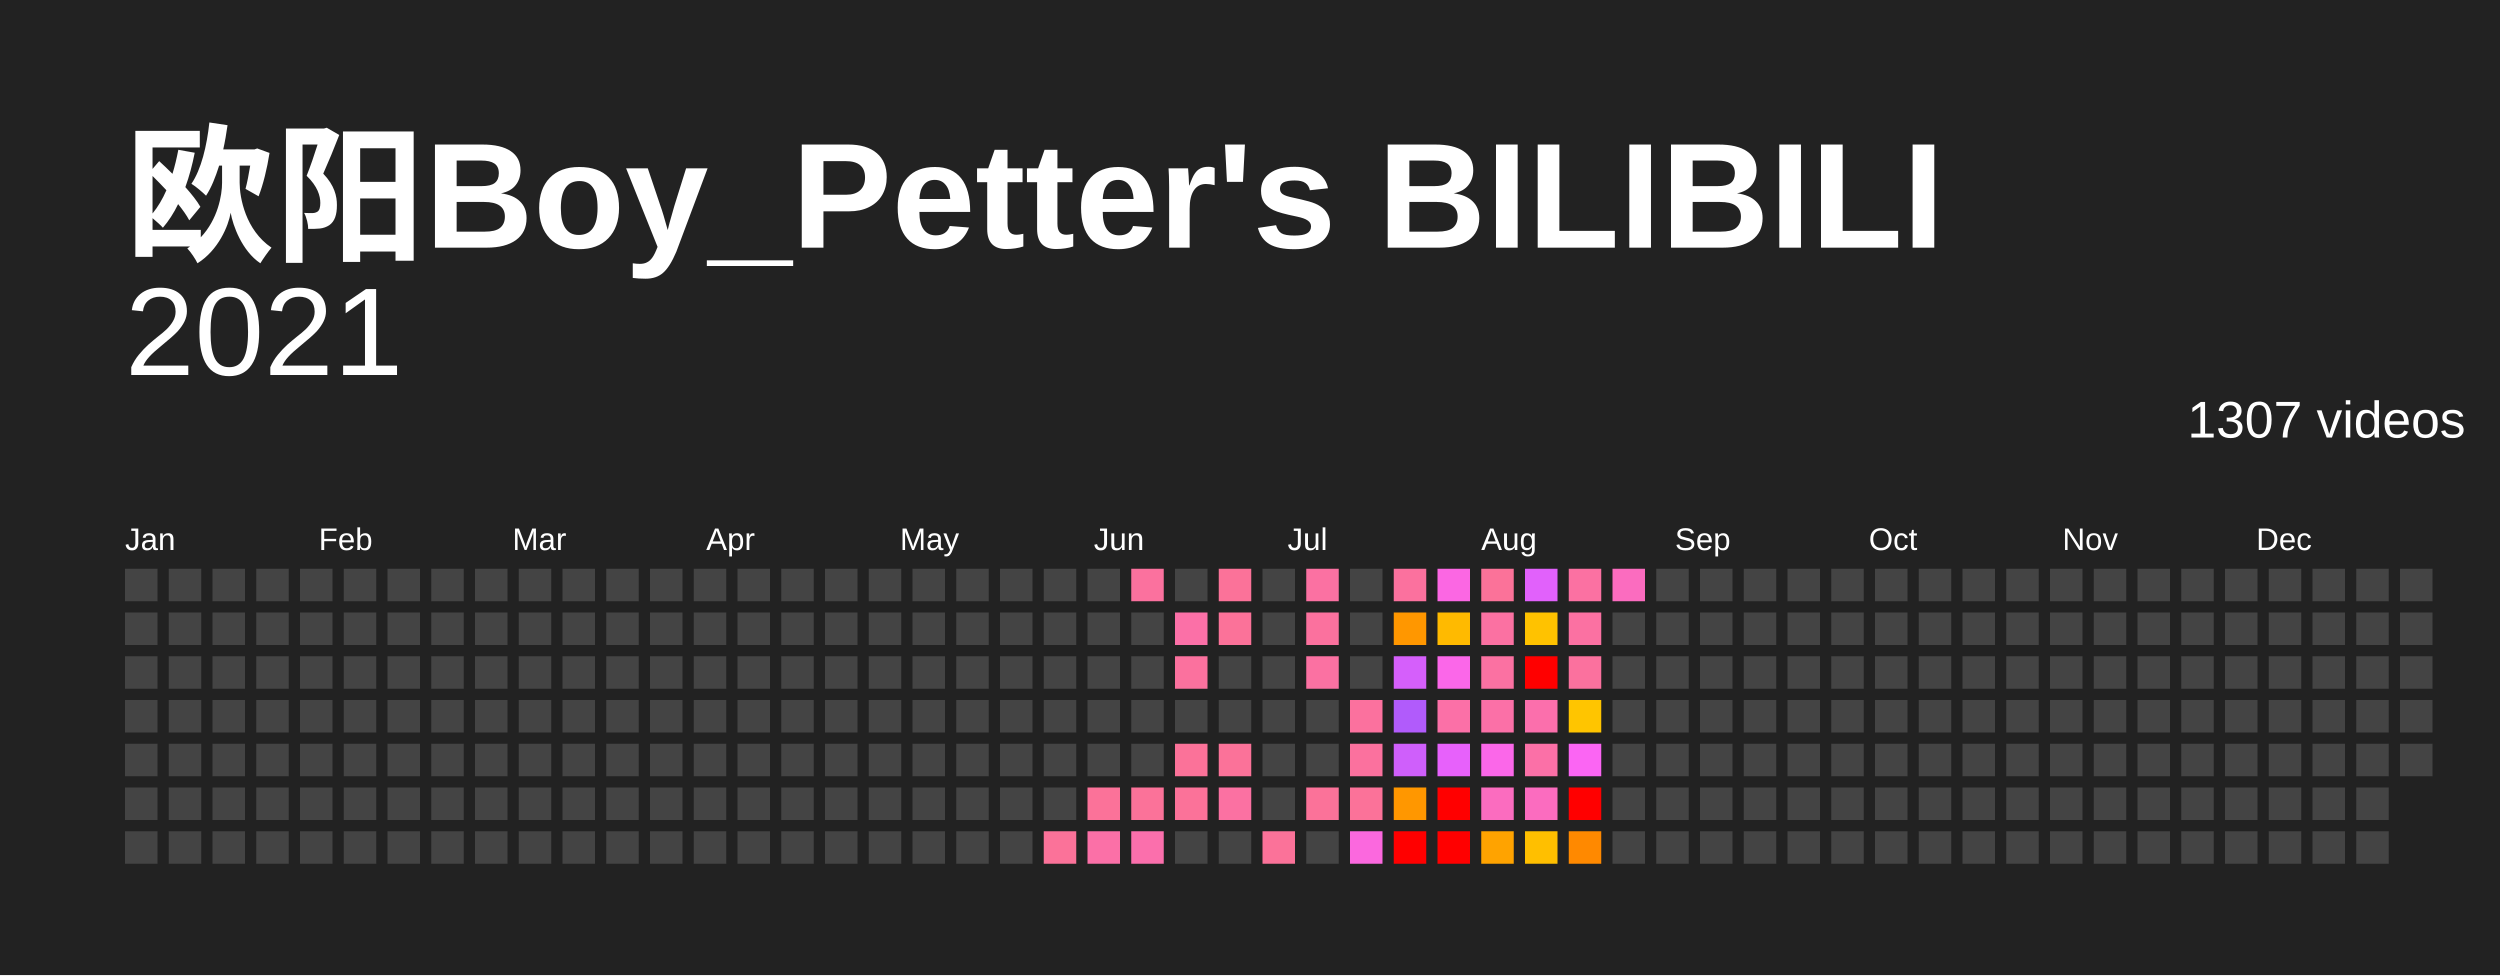
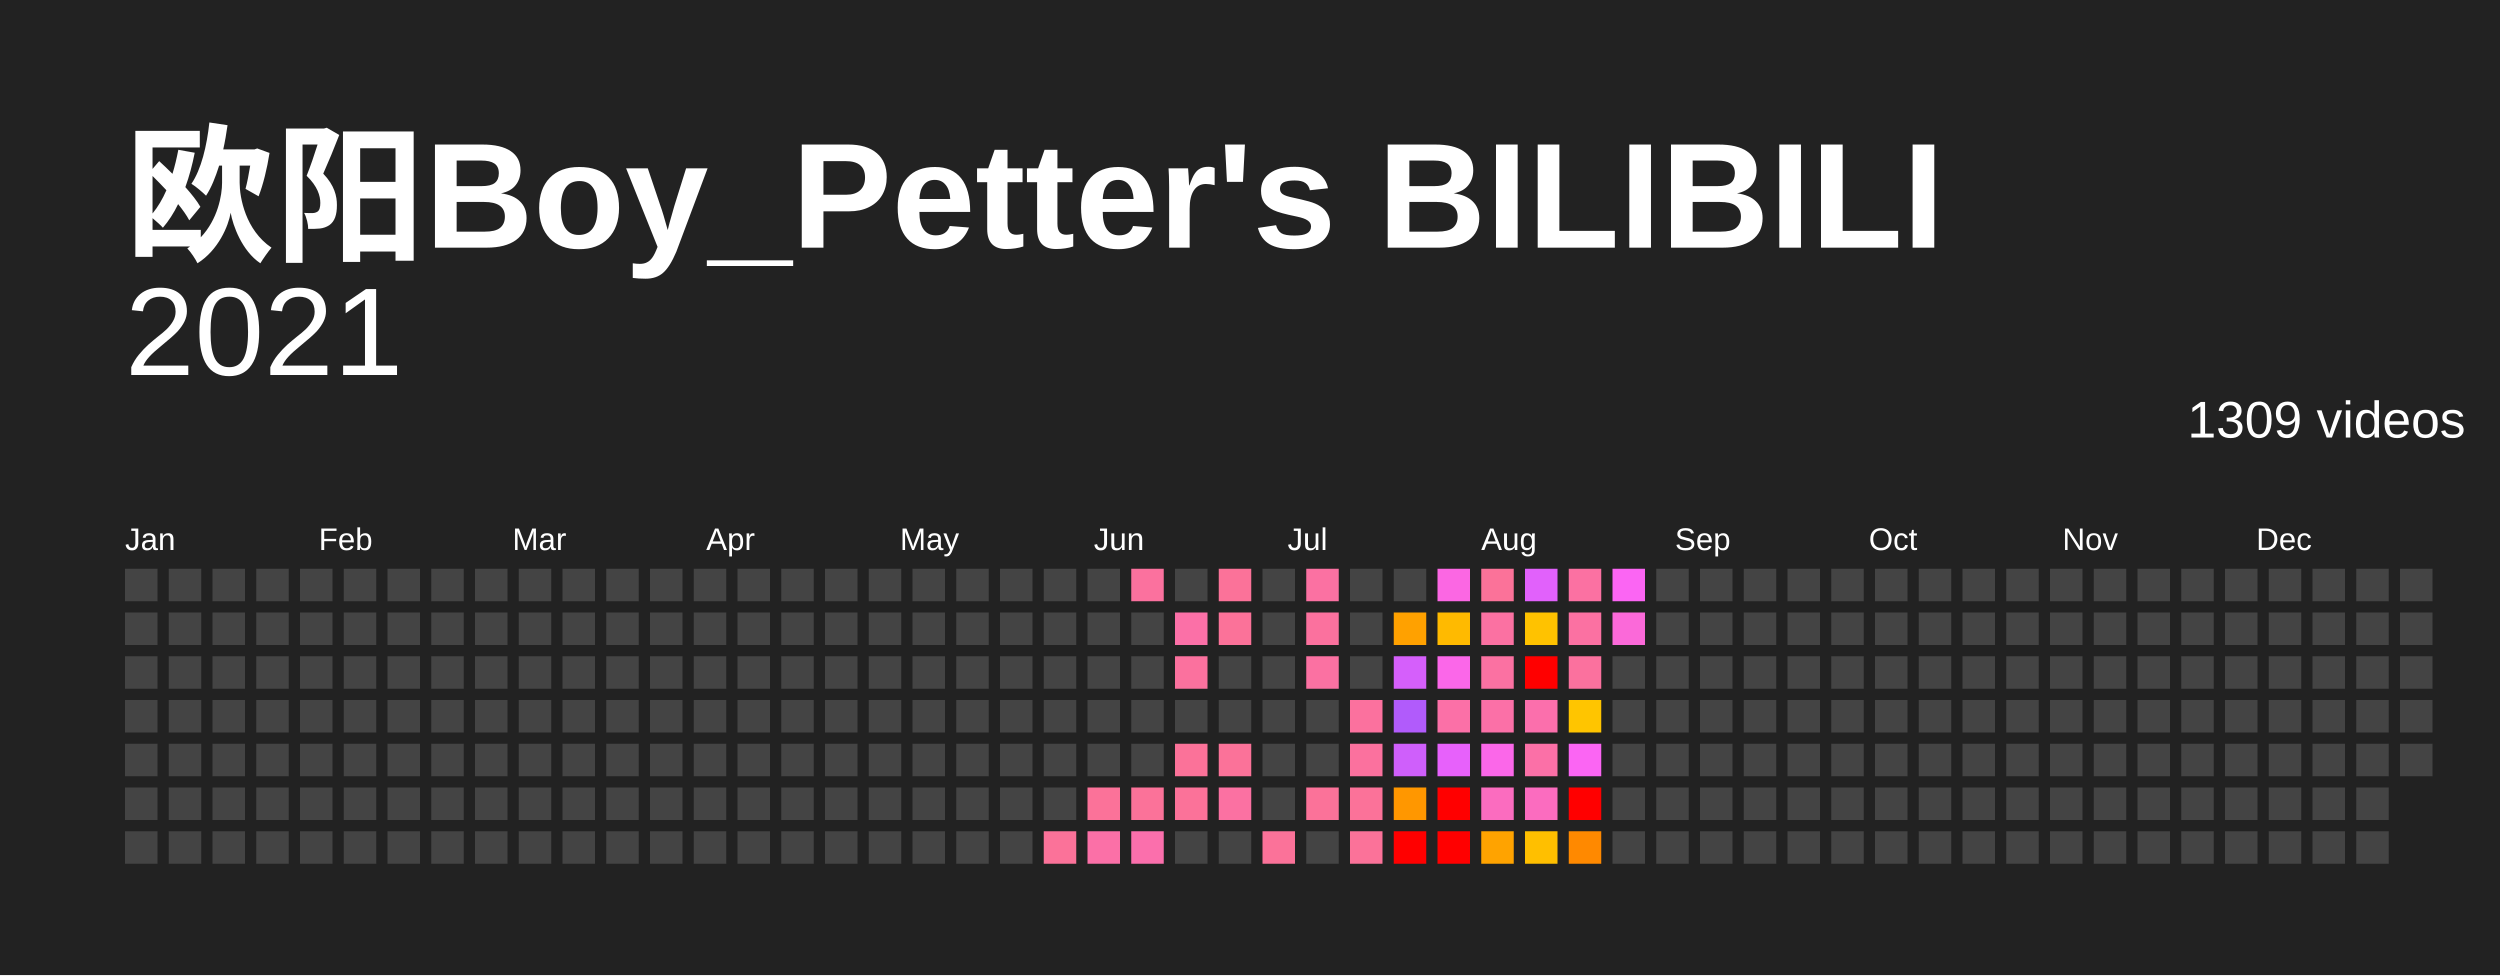
<svg xmlns="http://www.w3.org/2000/svg" baseProfile="full" height="78mm" version="1.1" viewBox="0,0,200,78" width="200mm">
  <defs />
  <rect fill="#222222" height="78" width="200" x="0" y="0" />
  <text fill="#FFFFFF" style="font-size:12px; font-family:Arial; font-weight:bold;" x="10" y="20">欧阳Boy_Petter's BILIBILI</text>
  <text alignment-baseline="hanging" fill="#FFFFFF" style="font-size:10.0px; font-family:Arial;" x="10" y="30">2021</text>
-   <text alignment-baseline="hanging" fill="#FFFFFF" style="font-size:4.125px; font-family:Arial;" x="175" y="35">1307 videos</text>
+   <text alignment-baseline="hanging" fill="#FFFFFF" style="font-size:4.125px; font-family:Arial;" x="175" y="35">1309 videos</text>
  <text fill="#FFFFFF" style="font-size:2.5px; font-family:Arial" x="10.0" y="44">Jan</text>
  <text fill="#FFFFFF" style="font-size:2.5px; font-family:Arial" x="25.5" y="44">Feb</text>
  <text fill="#FFFFFF" style="font-size:2.5px; font-family:Arial" x="41.0" y="44">Mar</text>
  <text fill="#FFFFFF" style="font-size:2.5px; font-family:Arial" x="56.5" y="44">Apr</text>
  <text fill="#FFFFFF" style="font-size:2.5px; font-family:Arial" x="72.0" y="44">May</text>
  <text fill="#FFFFFF" style="font-size:2.5px; font-family:Arial" x="87.5" y="44">Jun</text>
  <text fill="#FFFFFF" style="font-size:2.5px; font-family:Arial" x="103.0" y="44">Jul</text>
  <text fill="#FFFFFF" style="font-size:2.5px; font-family:Arial" x="118.5" y="44">Aug</text>
  <text fill="#FFFFFF" style="font-size:2.5px; font-family:Arial" x="134.0" y="44">Sep</text>
  <text fill="#FFFFFF" style="font-size:2.5px; font-family:Arial" x="149.5" y="44">Oct</text>
  <text fill="#FFFFFF" style="font-size:2.5px; font-family:Arial" x="165.0" y="44">Nov</text>
  <text fill="#FFFFFF" style="font-size:2.5px; font-family:Arial" x="180.5" y="44">Dec</text>
  <rect fill="#444444" height="2.6" width="2.6" x="10.0" y="45.5" />
  <rect fill="#444444" height="2.6" width="2.6" x="10.0" y="49.0" />
  <rect fill="#444444" height="2.6" width="2.6" x="10.0" y="52.5" />
  <rect fill="#444444" height="2.6" width="2.6" x="10.0" y="56.0" />
  <rect fill="#444444" height="2.6" width="2.6" x="10.0" y="59.5" />
  <rect fill="#444444" height="2.6" width="2.6" x="10.0" y="63.0" />
  <rect fill="#444444" height="2.6" width="2.6" x="10.0" y="66.5" />
  <rect fill="#444444" height="2.6" width="2.6" x="13.5" y="45.5" />
  <rect fill="#444444" height="2.6" width="2.6" x="13.5" y="49.0" />
  <rect fill="#444444" height="2.6" width="2.6" x="13.5" y="52.5" />
  <rect fill="#444444" height="2.6" width="2.6" x="13.5" y="56.0" />
  <rect fill="#444444" height="2.6" width="2.6" x="13.5" y="59.5" />
  <rect fill="#444444" height="2.6" width="2.6" x="13.5" y="63.0" />
  <rect fill="#444444" height="2.6" width="2.6" x="13.5" y="66.5" />
  <rect fill="#444444" height="2.6" width="2.6" x="17.0" y="45.5" />
  <rect fill="#444444" height="2.6" width="2.6" x="17.0" y="49.0" />
  <rect fill="#444444" height="2.6" width="2.6" x="17.0" y="52.5" />
  <rect fill="#444444" height="2.6" width="2.6" x="17.0" y="56.0" />
  <rect fill="#444444" height="2.6" width="2.6" x="17.0" y="59.5" />
  <rect fill="#444444" height="2.6" width="2.6" x="17.0" y="63.0" />
  <rect fill="#444444" height="2.6" width="2.6" x="17.0" y="66.5" />
  <rect fill="#444444" height="2.6" width="2.6" x="20.5" y="45.5" />
  <rect fill="#444444" height="2.6" width="2.6" x="20.5" y="49.0" />
  <rect fill="#444444" height="2.6" width="2.6" x="20.5" y="52.5" />
  <rect fill="#444444" height="2.6" width="2.6" x="20.5" y="56.0" />
  <rect fill="#444444" height="2.6" width="2.6" x="20.5" y="59.5" />
  <rect fill="#444444" height="2.6" width="2.6" x="20.5" y="63.0" />
  <rect fill="#444444" height="2.6" width="2.6" x="20.5" y="66.5" />
  <rect fill="#444444" height="2.6" width="2.6" x="24.0" y="45.5" />
  <rect fill="#444444" height="2.6" width="2.6" x="24.0" y="49.0" />
  <rect fill="#444444" height="2.6" width="2.6" x="24.0" y="52.5" />
  <rect fill="#444444" height="2.6" width="2.6" x="24.0" y="56.0" />
  <rect fill="#444444" height="2.6" width="2.6" x="24.0" y="59.5" />
  <rect fill="#444444" height="2.6" width="2.6" x="24.0" y="63.0" />
  <rect fill="#444444" height="2.6" width="2.6" x="24.0" y="66.5" />
  <rect fill="#444444" height="2.6" width="2.6" x="27.5" y="45.5" />
  <rect fill="#444444" height="2.6" width="2.6" x="27.5" y="49.0" />
  <rect fill="#444444" height="2.6" width="2.6" x="27.5" y="52.5" />
  <rect fill="#444444" height="2.6" width="2.6" x="27.5" y="56.0" />
  <rect fill="#444444" height="2.6" width="2.6" x="27.5" y="59.5" />
  <rect fill="#444444" height="2.6" width="2.6" x="27.5" y="63.0" />
  <rect fill="#444444" height="2.6" width="2.6" x="27.5" y="66.5" />
  <rect fill="#444444" height="2.6" width="2.6" x="31.0" y="45.5" />
  <rect fill="#444444" height="2.6" width="2.6" x="31.0" y="49.0" />
  <rect fill="#444444" height="2.6" width="2.6" x="31.0" y="52.5" />
  <rect fill="#444444" height="2.6" width="2.6" x="31.0" y="56.0" />
  <rect fill="#444444" height="2.6" width="2.6" x="31.0" y="59.5" />
  <rect fill="#444444" height="2.6" width="2.6" x="31.0" y="63.0" />
  <rect fill="#444444" height="2.6" width="2.6" x="31.0" y="66.5" />
  <rect fill="#444444" height="2.6" width="2.6" x="34.5" y="45.5" />
  <rect fill="#444444" height="2.6" width="2.6" x="34.5" y="49.0" />
  <rect fill="#444444" height="2.6" width="2.6" x="34.5" y="52.5" />
  <rect fill="#444444" height="2.6" width="2.6" x="34.5" y="56.0" />
  <rect fill="#444444" height="2.6" width="2.6" x="34.5" y="59.5" />
  <rect fill="#444444" height="2.6" width="2.6" x="34.5" y="63.0" />
  <rect fill="#444444" height="2.6" width="2.6" x="34.5" y="66.5" />
  <rect fill="#444444" height="2.6" width="2.6" x="38.0" y="45.5" />
  <rect fill="#444444" height="2.6" width="2.6" x="38.0" y="49.0" />
  <rect fill="#444444" height="2.6" width="2.6" x="38.0" y="52.5" />
  <rect fill="#444444" height="2.6" width="2.6" x="38.0" y="56.0" />
  <rect fill="#444444" height="2.6" width="2.6" x="38.0" y="59.5" />
  <rect fill="#444444" height="2.6" width="2.6" x="38.0" y="63.0" />
  <rect fill="#444444" height="2.6" width="2.6" x="38.0" y="66.5" />
  <rect fill="#444444" height="2.6" width="2.6" x="41.5" y="45.5" />
  <rect fill="#444444" height="2.6" width="2.6" x="41.5" y="49.0" />
  <rect fill="#444444" height="2.6" width="2.6" x="41.5" y="52.5" />
  <rect fill="#444444" height="2.6" width="2.6" x="41.5" y="56.0" />
  <rect fill="#444444" height="2.6" width="2.6" x="41.5" y="59.5" />
  <rect fill="#444444" height="2.6" width="2.6" x="41.5" y="63.0" />
  <rect fill="#444444" height="2.6" width="2.6" x="41.5" y="66.5" />
  <rect fill="#444444" height="2.6" width="2.6" x="45.0" y="45.5" />
  <rect fill="#444444" height="2.6" width="2.6" x="45.0" y="49.0" />
  <rect fill="#444444" height="2.6" width="2.6" x="45.0" y="52.5" />
  <rect fill="#444444" height="2.6" width="2.6" x="45.0" y="56.0" />
  <rect fill="#444444" height="2.6" width="2.6" x="45.0" y="59.5" />
  <rect fill="#444444" height="2.6" width="2.6" x="45.0" y="63.0" />
  <rect fill="#444444" height="2.6" width="2.6" x="45.0" y="66.5" />
  <rect fill="#444444" height="2.6" width="2.6" x="48.5" y="45.5" />
  <rect fill="#444444" height="2.6" width="2.6" x="48.5" y="49.0" />
  <rect fill="#444444" height="2.6" width="2.6" x="48.5" y="52.5" />
  <rect fill="#444444" height="2.6" width="2.6" x="48.5" y="56.0" />
  <rect fill="#444444" height="2.6" width="2.6" x="48.5" y="59.5" />
  <rect fill="#444444" height="2.6" width="2.6" x="48.5" y="63.0" />
  <rect fill="#444444" height="2.6" width="2.6" x="48.5" y="66.5" />
  <rect fill="#444444" height="2.6" width="2.6" x="52.0" y="45.5" />
  <rect fill="#444444" height="2.6" width="2.6" x="52.0" y="49.0" />
  <rect fill="#444444" height="2.6" width="2.6" x="52.0" y="52.5" />
  <rect fill="#444444" height="2.6" width="2.6" x="52.0" y="56.0" />
  <rect fill="#444444" height="2.6" width="2.6" x="52.0" y="59.5" />
  <rect fill="#444444" height="2.6" width="2.6" x="52.0" y="63.0" />
  <rect fill="#444444" height="2.6" width="2.6" x="52.0" y="66.5" />
  <rect fill="#444444" height="2.6" width="2.6" x="55.5" y="45.5" />
  <rect fill="#444444" height="2.6" width="2.6" x="55.5" y="49.0" />
  <rect fill="#444444" height="2.6" width="2.6" x="55.5" y="52.5" />
  <rect fill="#444444" height="2.6" width="2.6" x="55.5" y="56.0" />
  <rect fill="#444444" height="2.6" width="2.6" x="55.5" y="59.5" />
  <rect fill="#444444" height="2.6" width="2.6" x="55.5" y="63.0" />
  <rect fill="#444444" height="2.6" width="2.6" x="55.5" y="66.5" />
  <rect fill="#444444" height="2.6" width="2.6" x="59.0" y="45.5" />
  <rect fill="#444444" height="2.6" width="2.6" x="59.0" y="49.0" />
  <rect fill="#444444" height="2.6" width="2.6" x="59.0" y="52.5" />
  <rect fill="#444444" height="2.6" width="2.6" x="59.0" y="56.0" />
  <rect fill="#444444" height="2.6" width="2.6" x="59.0" y="59.5" />
  <rect fill="#444444" height="2.6" width="2.6" x="59.0" y="63.0" />
  <rect fill="#444444" height="2.6" width="2.6" x="59.0" y="66.5" />
  <rect fill="#444444" height="2.6" width="2.6" x="62.5" y="45.5" />
  <rect fill="#444444" height="2.6" width="2.6" x="62.5" y="49.0" />
  <rect fill="#444444" height="2.6" width="2.6" x="62.5" y="52.5" />
  <rect fill="#444444" height="2.6" width="2.6" x="62.5" y="56.0" />
  <rect fill="#444444" height="2.6" width="2.6" x="62.5" y="59.5" />
  <rect fill="#444444" height="2.6" width="2.6" x="62.5" y="63.0" />
  <rect fill="#444444" height="2.6" width="2.6" x="62.5" y="66.5" />
  <rect fill="#444444" height="2.6" width="2.6" x="66.0" y="45.5" />
  <rect fill="#444444" height="2.6" width="2.6" x="66.0" y="49.0" />
  <rect fill="#444444" height="2.6" width="2.6" x="66.0" y="52.5" />
  <rect fill="#444444" height="2.6" width="2.6" x="66.0" y="56.0" />
  <rect fill="#444444" height="2.6" width="2.6" x="66.0" y="59.5" />
  <rect fill="#444444" height="2.6" width="2.6" x="66.0" y="63.0" />
  <rect fill="#444444" height="2.6" width="2.6" x="66.0" y="66.5" />
  <rect fill="#444444" height="2.6" width="2.6" x="69.5" y="45.5" />
  <rect fill="#444444" height="2.6" width="2.6" x="69.5" y="49.0" />
  <rect fill="#444444" height="2.6" width="2.6" x="69.5" y="52.5" />
  <rect fill="#444444" height="2.6" width="2.6" x="69.5" y="56.0" />
  <rect fill="#444444" height="2.6" width="2.6" x="69.5" y="59.5" />
  <rect fill="#444444" height="2.6" width="2.6" x="69.5" y="63.0" />
  <rect fill="#444444" height="2.6" width="2.6" x="69.5" y="66.5" />
  <rect fill="#444444" height="2.6" width="2.6" x="73.0" y="45.5" />
  <rect fill="#444444" height="2.6" width="2.6" x="73.0" y="49.0" />
  <rect fill="#444444" height="2.6" width="2.6" x="73.0" y="52.5" />
  <rect fill="#444444" height="2.6" width="2.6" x="73.0" y="56.0" />
  <rect fill="#444444" height="2.6" width="2.6" x="73.0" y="59.5" />
  <rect fill="#444444" height="2.6" width="2.6" x="73.0" y="63.0" />
  <rect fill="#444444" height="2.6" width="2.6" x="73.0" y="66.5" />
  <rect fill="#444444" height="2.6" width="2.6" x="76.5" y="45.5" />
  <rect fill="#444444" height="2.6" width="2.6" x="76.5" y="49.0" />
  <rect fill="#444444" height="2.6" width="2.6" x="76.5" y="52.5" />
  <rect fill="#444444" height="2.6" width="2.6" x="76.5" y="56.0" />
  <rect fill="#444444" height="2.6" width="2.6" x="76.5" y="59.5" />
  <rect fill="#444444" height="2.6" width="2.6" x="76.5" y="63.0" />
  <rect fill="#444444" height="2.6" width="2.6" x="76.5" y="66.5" />
  <rect fill="#444444" height="2.6" width="2.6" x="80.0" y="45.5" />
  <rect fill="#444444" height="2.6" width="2.6" x="80.0" y="49.0" />
  <rect fill="#444444" height="2.6" width="2.6" x="80.0" y="52.5" />
  <rect fill="#444444" height="2.6" width="2.6" x="80.0" y="56.0" />
  <rect fill="#444444" height="2.6" width="2.6" x="80.0" y="59.5" />
  <rect fill="#444444" height="2.6" width="2.6" x="80.0" y="63.0" />
  <rect fill="#444444" height="2.6" width="2.6" x="80.0" y="66.5" />
  <rect fill="#444444" height="2.6" width="2.6" x="83.5" y="45.5" />
  <rect fill="#444444" height="2.6" width="2.6" x="83.5" y="49.0" />
  <rect fill="#444444" height="2.6" width="2.6" x="83.5" y="52.5" />
  <rect fill="#444444" height="2.6" width="2.6" x="83.5" y="56.0" />
  <rect fill="#444444" height="2.6" width="2.6" x="83.5" y="59.5" />
  <rect fill="#444444" height="2.6" width="2.6" x="83.5" y="63.0" />
  <rect fill="#fb7299" height="2.6" width="2.6" x="83.5" y="66.5" />
  <rect fill="#444444" height="2.6" width="2.6" x="87.0" y="45.5" />
  <rect fill="#444444" height="2.6" width="2.6" x="87.0" y="49.0" />
  <rect fill="#444444" height="2.6" width="2.6" x="87.0" y="52.5" />
  <rect fill="#444444" height="2.6" width="2.6" x="87.0" y="56.0" />
  <rect fill="#444444" height="2.6" width="2.6" x="87.0" y="59.5" />
  <rect fill="#fb7299" height="2.6" width="2.6" x="87.0" y="63.0" />
  <rect fill="#fb70a7" height="2.6" width="2.6" x="87.0" y="66.5" />
  <rect fill="#fb719e" height="2.6" width="2.6" x="90.5" y="45.5" />
  <rect fill="#444444" height="2.6" width="2.6" x="90.5" y="49.0" />
  <rect fill="#444444" height="2.6" width="2.6" x="90.5" y="52.5" />
  <rect fill="#444444" height="2.6" width="2.6" x="90.5" y="56.0" />
  <rect fill="#444444" height="2.6" width="2.6" x="90.5" y="59.5" />
  <rect fill="#fb7299" height="2.6" width="2.6" x="90.5" y="63.0" />
  <rect fill="#fb6fac" height="2.6" width="2.6" x="90.5" y="66.5" />
  <rect fill="#444444" height="2.6" width="2.6" x="94.0" y="45.5" />
  <rect fill="#fb70a7" height="2.6" width="2.6" x="94.0" y="49.0" />
  <rect fill="#fb719e" height="2.6" width="2.6" x="94.0" y="52.5" />
  <rect fill="#444444" height="2.6" width="2.6" x="94.0" y="56.0" />
  <rect fill="#fb7299" height="2.6" width="2.6" x="94.0" y="59.5" />
  <rect fill="#fb7299" height="2.6" width="2.6" x="94.0" y="63.0" />
  <rect fill="#444444" height="2.6" width="2.6" x="94.0" y="66.5" />
  <rect fill="#fb7299" height="2.6" width="2.6" x="97.5" y="45.5" />
  <rect fill="#fb7299" height="2.6" width="2.6" x="97.5" y="49.0" />
  <rect fill="#444444" height="2.6" width="2.6" x="97.5" y="52.5" />
  <rect fill="#444444" height="2.6" width="2.6" x="97.5" y="56.0" />
  <rect fill="#fb7299" height="2.6" width="2.6" x="97.5" y="59.5" />
  <rect fill="#fb71a2" height="2.6" width="2.6" x="97.5" y="63.0" />
  <rect fill="#444444" height="2.6" width="2.6" x="97.5" y="66.5" />
  <rect fill="#444444" height="2.6" width="2.6" x="101.0" y="45.5" />
  <rect fill="#444444" height="2.6" width="2.6" x="101.0" y="49.0" />
  <rect fill="#444444" height="2.6" width="2.6" x="101.0" y="52.5" />
  <rect fill="#444444" height="2.6" width="2.6" x="101.0" y="56.0" />
  <rect fill="#444444" height="2.6" width="2.6" x="101.0" y="59.5" />
  <rect fill="#444444" height="2.6" width="2.6" x="101.0" y="63.0" />
  <rect fill="#fb7299" height="2.6" width="2.6" x="101.0" y="66.5" />
  <rect fill="#fb71a2" height="2.6" width="2.6" x="104.5" y="45.5" />
  <rect fill="#fb719e" height="2.6" width="2.6" x="104.5" y="49.0" />
  <rect fill="#fb71a2" height="2.6" width="2.6" x="104.5" y="52.5" />
  <rect fill="#444444" height="2.6" width="2.6" x="104.5" y="56.0" />
  <rect fill="#444444" height="2.6" width="2.6" x="104.5" y="59.5" />
  <rect fill="#fb7299" height="2.6" width="2.6" x="104.5" y="63.0" />
  <rect fill="#444444" height="2.6" width="2.6" x="104.5" y="66.5" />
  <rect fill="#444444" height="2.6" width="2.6" x="108.0" y="45.5" />
  <rect fill="#444444" height="2.6" width="2.6" x="108.0" y="49.0" />
  <rect fill="#444444" height="2.6" width="2.6" x="108.0" y="52.5" />
  <rect fill="#fb719e" height="2.6" width="2.6" x="108.0" y="56.0" />
  <rect fill="#fb719e" height="2.6" width="2.6" x="108.0" y="59.5" />
  <rect fill="#fb7299" height="2.6" width="2.6" x="108.0" y="63.0" />
-   <rect fill="#fb68de" height="2.6" width="2.6" x="108.0" y="66.5" />
-   <rect fill="#fb719e" height="2.6" width="2.6" x="111.5" y="45.5" />
-   <rect fill="#ff9700" height="2.6" width="2.6" x="111.5" y="49.0" />
+   <rect fill="#fb7299" height="2.6" width="2.6" x="108.0" y="66.5" />
+   <rect fill="#444444" height="2.6" width="2.6" x="111.5" y="45.5" />
+   <rect fill="#ffa100" height="2.6" width="2.6" x="111.5" y="49.0" />
  <rect fill="#d55ffb" height="2.6" width="2.6" x="111.5" y="52.5" />
  <rect fill="#b15bfb" height="2.6" width="2.6" x="111.5" y="56.0" />
  <rect fill="#cf5ffb" height="2.6" width="2.6" x="111.5" y="59.5" />
  <rect fill="#ff9700" height="2.6" width="2.6" x="111.5" y="63.0" />
  <rect fill="red" height="2.6" width="2.6" x="111.5" y="66.5" />
  <rect fill="#fb67e3" height="2.6" width="2.6" x="115.0" y="45.5" />
  <rect fill="#ffba00" height="2.6" width="2.6" x="115.0" y="49.0" />
  <rect fill="#fb67e9" height="2.6" width="2.6" x="115.0" y="52.5" />
  <rect fill="#fb70a7" height="2.6" width="2.6" x="115.0" y="56.0" />
  <rect fill="#e761fb" height="2.6" width="2.6" x="115.0" y="59.5" />
  <rect fill="red" height="2.6" width="2.6" x="115.0" y="63.0" />
  <rect fill="red" height="2.6" width="2.6" x="115.0" y="66.5" />
  <rect fill="#fb7299" height="2.6" width="2.6" x="118.5" y="45.5" />
  <rect fill="#fb71a2" height="2.6" width="2.6" x="118.5" y="49.0" />
  <rect fill="#fb71a2" height="2.6" width="2.6" x="118.5" y="52.5" />
  <rect fill="#fb70a7" height="2.6" width="2.6" x="118.5" y="56.0" />
  <rect fill="#fb67e9" height="2.6" width="2.6" x="118.5" y="59.5" />
  <rect fill="#fb6cbf" height="2.6" width="2.6" x="118.5" y="63.0" />
  <rect fill="#ffa300" height="2.6" width="2.6" x="118.5" y="66.5" />
  <rect fill="#e161fb" height="2.6" width="2.6" x="122.0" y="45.5" />
  <rect fill="#ffc200" height="2.6" width="2.6" x="122.0" y="49.0" />
  <rect fill="red" height="2.6" width="2.6" x="122.0" y="52.5" />
  <rect fill="#fb6fac" height="2.6" width="2.6" x="122.0" y="56.0" />
  <rect fill="#fb70a7" height="2.6" width="2.6" x="122.0" y="59.5" />
  <rect fill="#fb6cbf" height="2.6" width="2.6" x="122.0" y="63.0" />
  <rect fill="#ffbf00" height="2.6" width="2.6" x="122.0" y="66.5" />
  <rect fill="#fb71a2" height="2.6" width="2.6" x="125.5" y="45.5" />
  <rect fill="#fb71a2" height="2.6" width="2.6" x="125.5" y="49.0" />
  <rect fill="#fb719e" height="2.6" width="2.6" x="125.5" y="52.5" />
  <rect fill="#ffc500" height="2.6" width="2.6" x="125.5" y="56.0" />
  <rect fill="#fb65f3" height="2.6" width="2.6" x="125.5" y="59.5" />
  <rect fill="red" height="2.6" width="2.6" x="125.5" y="63.0" />
  <rect fill="#ff8900" height="2.6" width="2.6" x="125.5" y="66.5" />
-   <rect fill="#fb6cbf" height="2.6" width="2.6" x="129.0" y="45.5" />
-   <rect fill="#444444" height="2.6" width="2.6" x="129.0" y="49.0" />
+   <rect fill="#fb65f3" height="2.6" width="2.6" x="129.0" y="45.5" />
+   <rect fill="#fb69d9" height="2.6" width="2.6" x="129.0" y="49.0" />
  <rect fill="#444444" height="2.6" width="2.6" x="129.0" y="52.5" />
  <rect fill="#444444" height="2.6" width="2.6" x="129.0" y="56.0" />
  <rect fill="#444444" height="2.6" width="2.6" x="129.0" y="59.5" />
  <rect fill="#444444" height="2.6" width="2.6" x="129.0" y="63.0" />
  <rect fill="#444444" height="2.6" width="2.6" x="129.0" y="66.5" />
  <rect fill="#444444" height="2.6" width="2.6" x="132.5" y="45.5" />
  <rect fill="#444444" height="2.6" width="2.6" x="132.5" y="49.0" />
  <rect fill="#444444" height="2.6" width="2.6" x="132.5" y="52.5" />
  <rect fill="#444444" height="2.6" width="2.6" x="132.5" y="56.0" />
  <rect fill="#444444" height="2.6" width="2.6" x="132.5" y="59.5" />
  <rect fill="#444444" height="2.6" width="2.6" x="132.5" y="63.0" />
  <rect fill="#444444" height="2.6" width="2.6" x="132.5" y="66.5" />
  <rect fill="#444444" height="2.6" width="2.6" x="136.0" y="45.5" />
  <rect fill="#444444" height="2.6" width="2.6" x="136.0" y="49.0" />
  <rect fill="#444444" height="2.6" width="2.6" x="136.0" y="52.5" />
  <rect fill="#444444" height="2.6" width="2.6" x="136.0" y="56.0" />
  <rect fill="#444444" height="2.6" width="2.6" x="136.0" y="59.5" />
  <rect fill="#444444" height="2.6" width="2.6" x="136.0" y="63.0" />
  <rect fill="#444444" height="2.6" width="2.6" x="136.0" y="66.5" />
  <rect fill="#444444" height="2.6" width="2.6" x="139.5" y="45.5" />
  <rect fill="#444444" height="2.6" width="2.6" x="139.5" y="49.0" />
  <rect fill="#444444" height="2.6" width="2.6" x="139.5" y="52.5" />
  <rect fill="#444444" height="2.6" width="2.6" x="139.5" y="56.0" />
  <rect fill="#444444" height="2.6" width="2.6" x="139.5" y="59.5" />
  <rect fill="#444444" height="2.6" width="2.6" x="139.5" y="63.0" />
  <rect fill="#444444" height="2.6" width="2.6" x="139.5" y="66.5" />
  <rect fill="#444444" height="2.6" width="2.6" x="143.0" y="45.5" />
  <rect fill="#444444" height="2.6" width="2.6" x="143.0" y="49.0" />
  <rect fill="#444444" height="2.6" width="2.6" x="143.0" y="52.5" />
  <rect fill="#444444" height="2.6" width="2.6" x="143.0" y="56.0" />
  <rect fill="#444444" height="2.6" width="2.6" x="143.0" y="59.5" />
  <rect fill="#444444" height="2.6" width="2.6" x="143.0" y="63.0" />
  <rect fill="#444444" height="2.6" width="2.6" x="143.0" y="66.5" />
  <rect fill="#444444" height="2.6" width="2.6" x="146.5" y="45.5" />
  <rect fill="#444444" height="2.6" width="2.6" x="146.5" y="49.0" />
  <rect fill="#444444" height="2.6" width="2.6" x="146.5" y="52.5" />
  <rect fill="#444444" height="2.6" width="2.6" x="146.5" y="56.0" />
  <rect fill="#444444" height="2.6" width="2.6" x="146.5" y="59.5" />
  <rect fill="#444444" height="2.6" width="2.6" x="146.5" y="63.0" />
  <rect fill="#444444" height="2.6" width="2.6" x="146.5" y="66.5" />
  <rect fill="#444444" height="2.6" width="2.6" x="150.0" y="45.5" />
  <rect fill="#444444" height="2.6" width="2.6" x="150.0" y="49.0" />
  <rect fill="#444444" height="2.6" width="2.6" x="150.0" y="52.5" />
  <rect fill="#444444" height="2.6" width="2.6" x="150.0" y="56.0" />
  <rect fill="#444444" height="2.6" width="2.6" x="150.0" y="59.5" />
  <rect fill="#444444" height="2.6" width="2.6" x="150.0" y="63.0" />
  <rect fill="#444444" height="2.6" width="2.6" x="150.0" y="66.5" />
  <rect fill="#444444" height="2.6" width="2.6" x="153.5" y="45.5" />
  <rect fill="#444444" height="2.6" width="2.6" x="153.5" y="49.0" />
  <rect fill="#444444" height="2.6" width="2.6" x="153.5" y="52.5" />
  <rect fill="#444444" height="2.6" width="2.6" x="153.5" y="56.0" />
  <rect fill="#444444" height="2.6" width="2.6" x="153.5" y="59.5" />
  <rect fill="#444444" height="2.6" width="2.6" x="153.5" y="63.0" />
  <rect fill="#444444" height="2.6" width="2.6" x="153.5" y="66.5" />
  <rect fill="#444444" height="2.6" width="2.6" x="157.0" y="45.5" />
  <rect fill="#444444" height="2.6" width="2.6" x="157.0" y="49.0" />
  <rect fill="#444444" height="2.6" width="2.6" x="157.0" y="52.5" />
  <rect fill="#444444" height="2.6" width="2.6" x="157.0" y="56.0" />
  <rect fill="#444444" height="2.6" width="2.6" x="157.0" y="59.5" />
  <rect fill="#444444" height="2.6" width="2.6" x="157.0" y="63.0" />
  <rect fill="#444444" height="2.6" width="2.6" x="157.0" y="66.5" />
  <rect fill="#444444" height="2.6" width="2.6" x="160.5" y="45.5" />
  <rect fill="#444444" height="2.6" width="2.6" x="160.5" y="49.0" />
  <rect fill="#444444" height="2.6" width="2.6" x="160.5" y="52.5" />
  <rect fill="#444444" height="2.6" width="2.6" x="160.5" y="56.0" />
  <rect fill="#444444" height="2.6" width="2.6" x="160.5" y="59.5" />
  <rect fill="#444444" height="2.6" width="2.6" x="160.5" y="63.0" />
  <rect fill="#444444" height="2.6" width="2.6" x="160.5" y="66.5" />
  <rect fill="#444444" height="2.6" width="2.6" x="164.0" y="45.5" />
  <rect fill="#444444" height="2.6" width="2.6" x="164.0" y="49.0" />
  <rect fill="#444444" height="2.6" width="2.6" x="164.0" y="52.5" />
  <rect fill="#444444" height="2.6" width="2.6" x="164.0" y="56.0" />
  <rect fill="#444444" height="2.6" width="2.6" x="164.0" y="59.5" />
  <rect fill="#444444" height="2.6" width="2.6" x="164.0" y="63.0" />
  <rect fill="#444444" height="2.6" width="2.6" x="164.0" y="66.5" />
  <rect fill="#444444" height="2.6" width="2.6" x="167.5" y="45.5" />
  <rect fill="#444444" height="2.6" width="2.6" x="167.5" y="49.0" />
  <rect fill="#444444" height="2.6" width="2.6" x="167.5" y="52.5" />
  <rect fill="#444444" height="2.6" width="2.6" x="167.5" y="56.0" />
  <rect fill="#444444" height="2.6" width="2.6" x="167.5" y="59.5" />
  <rect fill="#444444" height="2.6" width="2.6" x="167.5" y="63.0" />
  <rect fill="#444444" height="2.6" width="2.6" x="167.5" y="66.5" />
  <rect fill="#444444" height="2.6" width="2.6" x="171.0" y="45.5" />
  <rect fill="#444444" height="2.6" width="2.6" x="171.0" y="49.0" />
  <rect fill="#444444" height="2.6" width="2.6" x="171.0" y="52.5" />
  <rect fill="#444444" height="2.6" width="2.6" x="171.0" y="56.0" />
  <rect fill="#444444" height="2.6" width="2.6" x="171.0" y="59.5" />
  <rect fill="#444444" height="2.6" width="2.6" x="171.0" y="63.0" />
  <rect fill="#444444" height="2.6" width="2.6" x="171.0" y="66.5" />
  <rect fill="#444444" height="2.6" width="2.6" x="174.5" y="45.5" />
  <rect fill="#444444" height="2.6" width="2.6" x="174.5" y="49.0" />
  <rect fill="#444444" height="2.6" width="2.6" x="174.5" y="52.5" />
  <rect fill="#444444" height="2.6" width="2.6" x="174.5" y="56.0" />
  <rect fill="#444444" height="2.6" width="2.6" x="174.5" y="59.5" />
  <rect fill="#444444" height="2.6" width="2.6" x="174.5" y="63.0" />
  <rect fill="#444444" height="2.6" width="2.6" x="174.5" y="66.5" />
  <rect fill="#444444" height="2.6" width="2.6" x="178.0" y="45.5" />
  <rect fill="#444444" height="2.6" width="2.6" x="178.0" y="49.0" />
  <rect fill="#444444" height="2.6" width="2.6" x="178.0" y="52.5" />
  <rect fill="#444444" height="2.6" width="2.6" x="178.0" y="56.0" />
  <rect fill="#444444" height="2.6" width="2.6" x="178.0" y="59.5" />
  <rect fill="#444444" height="2.6" width="2.6" x="178.0" y="63.0" />
  <rect fill="#444444" height="2.6" width="2.6" x="178.0" y="66.5" />
  <rect fill="#444444" height="2.6" width="2.6" x="181.5" y="45.5" />
  <rect fill="#444444" height="2.6" width="2.6" x="181.5" y="49.0" />
  <rect fill="#444444" height="2.6" width="2.6" x="181.5" y="52.5" />
  <rect fill="#444444" height="2.6" width="2.6" x="181.5" y="56.0" />
  <rect fill="#444444" height="2.6" width="2.6" x="181.5" y="59.5" />
  <rect fill="#444444" height="2.6" width="2.6" x="181.5" y="63.0" />
  <rect fill="#444444" height="2.6" width="2.6" x="181.5" y="66.5" />
  <rect fill="#444444" height="2.6" width="2.6" x="185.0" y="45.5" />
  <rect fill="#444444" height="2.6" width="2.6" x="185.0" y="49.0" />
  <rect fill="#444444" height="2.6" width="2.6" x="185.0" y="52.5" />
  <rect fill="#444444" height="2.6" width="2.6" x="185.0" y="56.0" />
  <rect fill="#444444" height="2.6" width="2.6" x="185.0" y="59.5" />
  <rect fill="#444444" height="2.6" width="2.6" x="185.0" y="63.0" />
  <rect fill="#444444" height="2.6" width="2.6" x="185.0" y="66.5" />
  <rect fill="#444444" height="2.6" width="2.6" x="188.5" y="45.5" />
  <rect fill="#444444" height="2.6" width="2.6" x="188.5" y="49.0" />
  <rect fill="#444444" height="2.6" width="2.6" x="188.5" y="52.5" />
  <rect fill="#444444" height="2.6" width="2.6" x="188.5" y="56.0" />
  <rect fill="#444444" height="2.6" width="2.6" x="188.5" y="59.5" />
  <rect fill="#444444" height="2.6" width="2.6" x="188.5" y="63.0" />
  <rect fill="#444444" height="2.6" width="2.6" x="188.5" y="66.5" />
  <rect fill="#444444" height="2.6" width="2.6" x="192.0" y="45.5" />
  <rect fill="#444444" height="2.6" width="2.6" x="192.0" y="49.0" />
  <rect fill="#444444" height="2.6" width="2.6" x="192.0" y="52.5" />
  <rect fill="#444444" height="2.6" width="2.6" x="192.0" y="56.0" />
  <rect fill="#444444" height="2.6" width="2.6" x="192.0" y="59.5" />
</svg>
